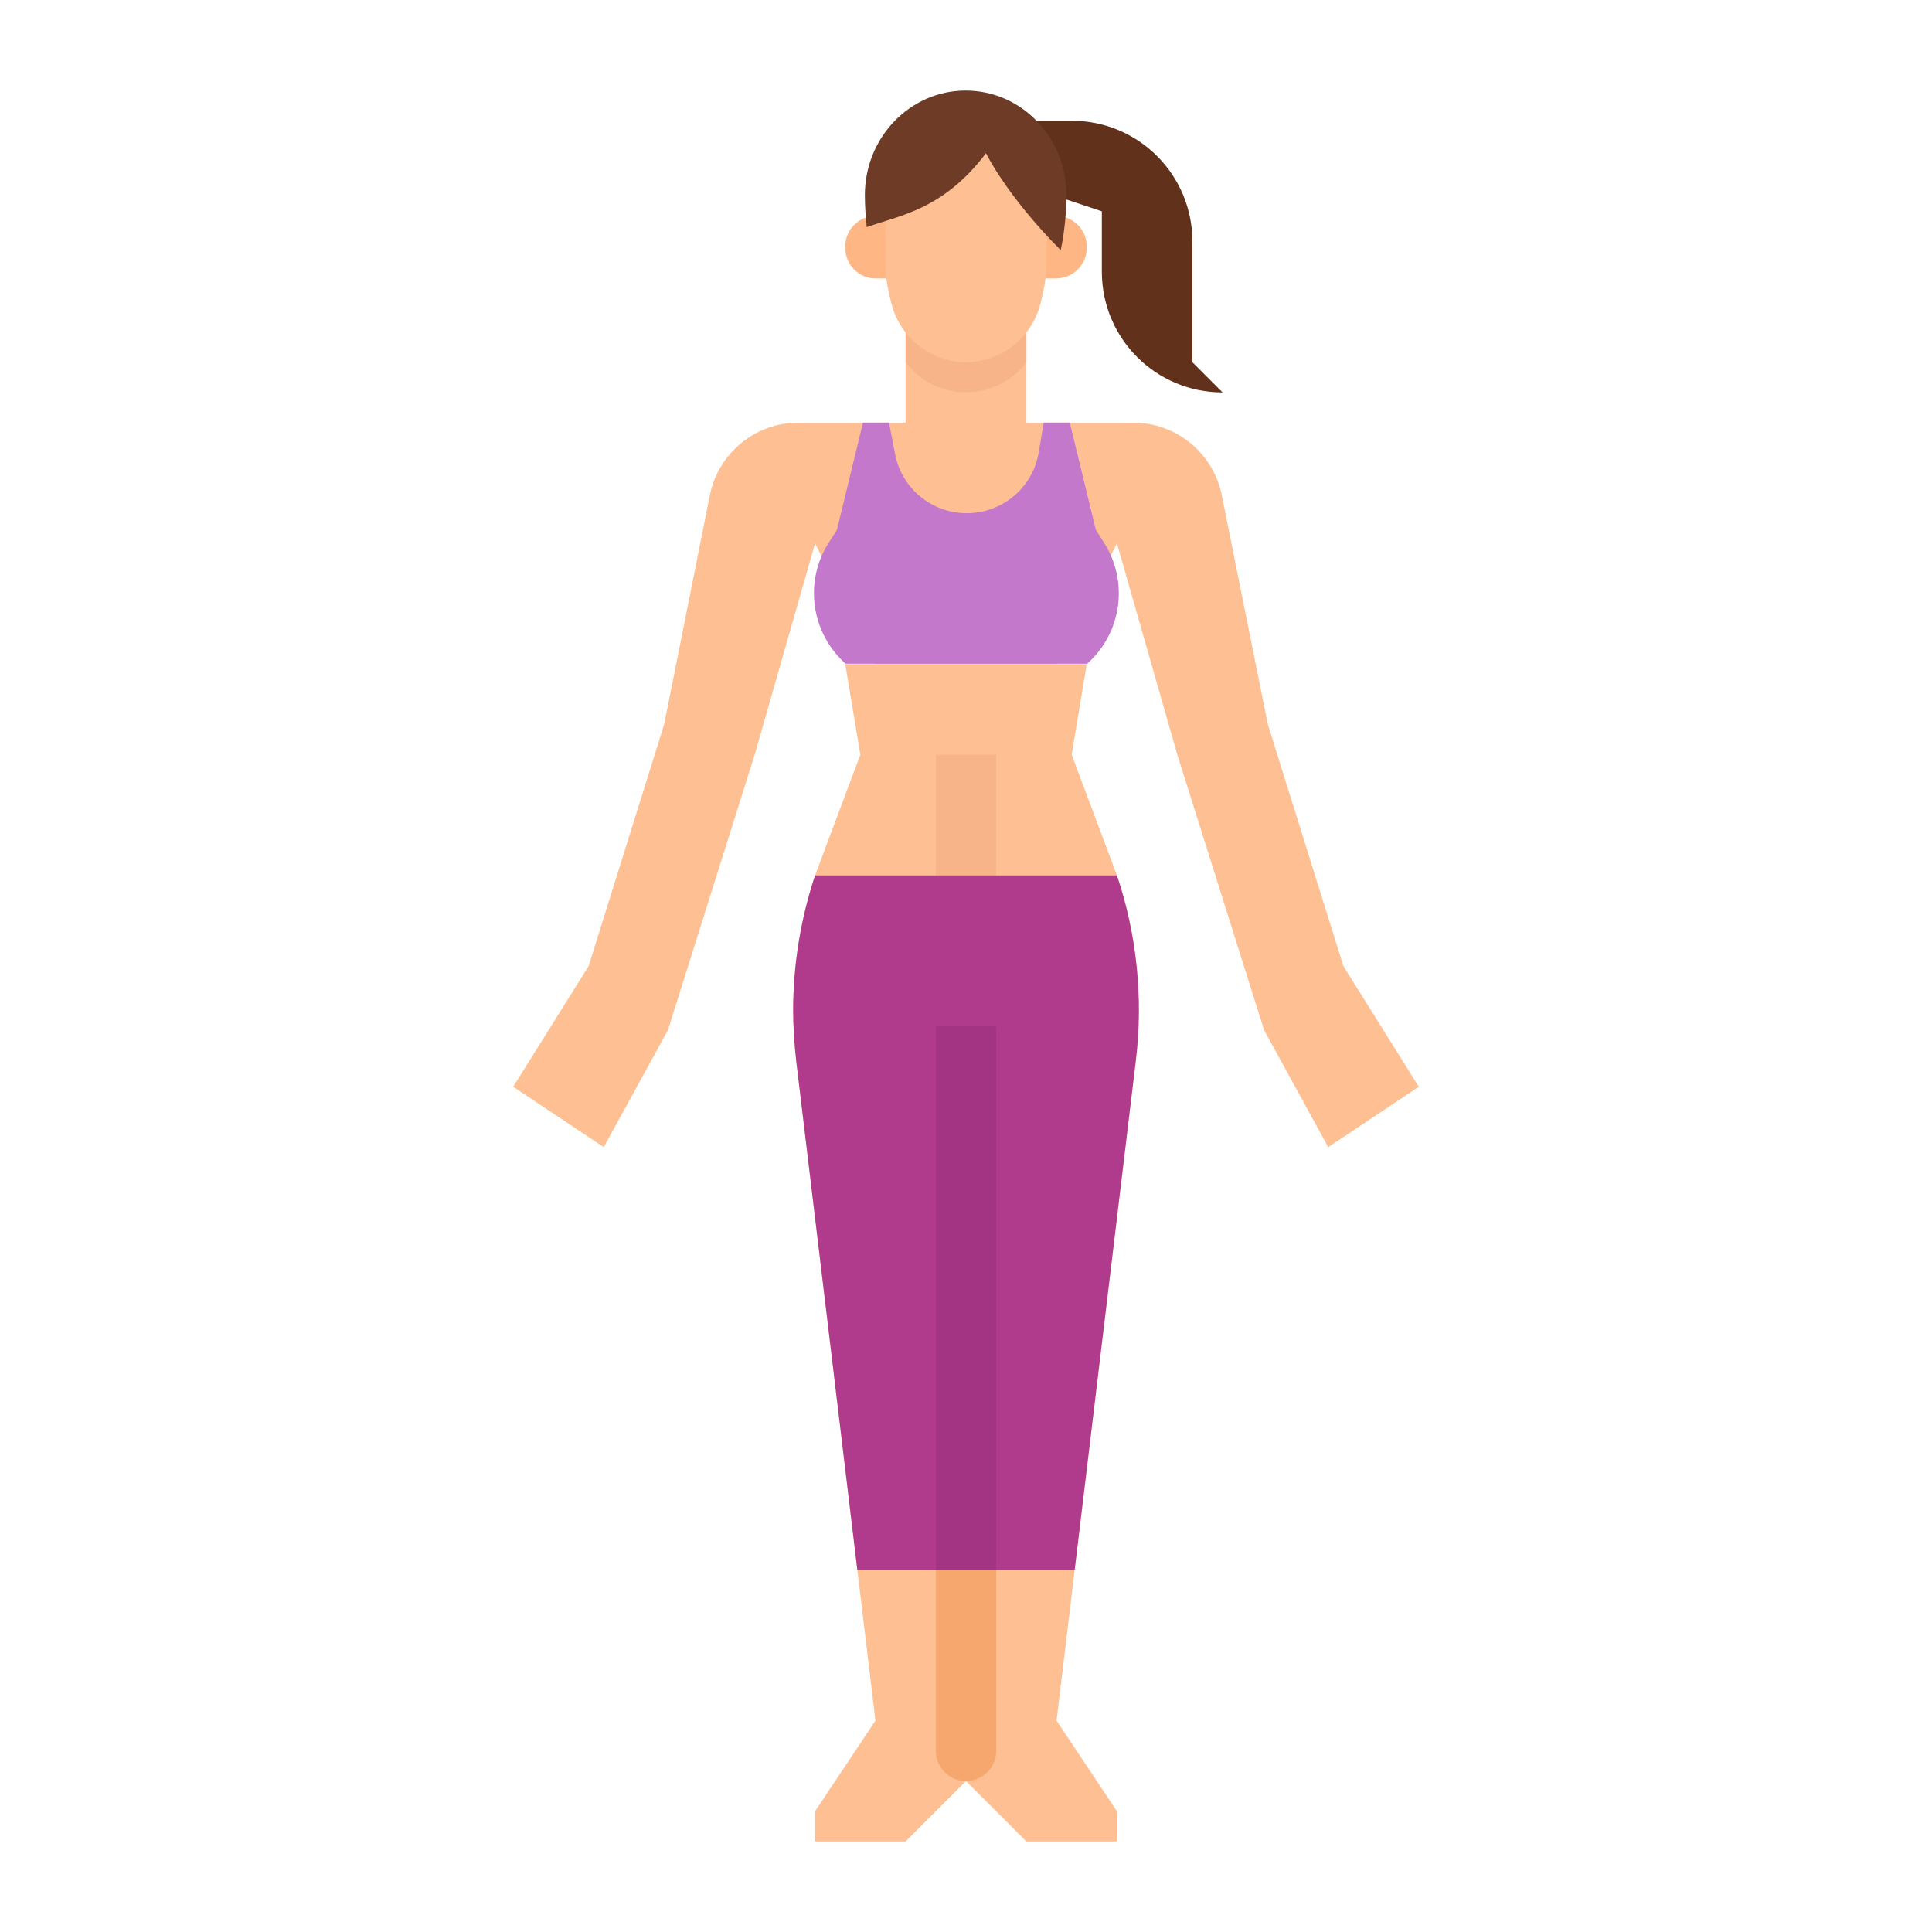
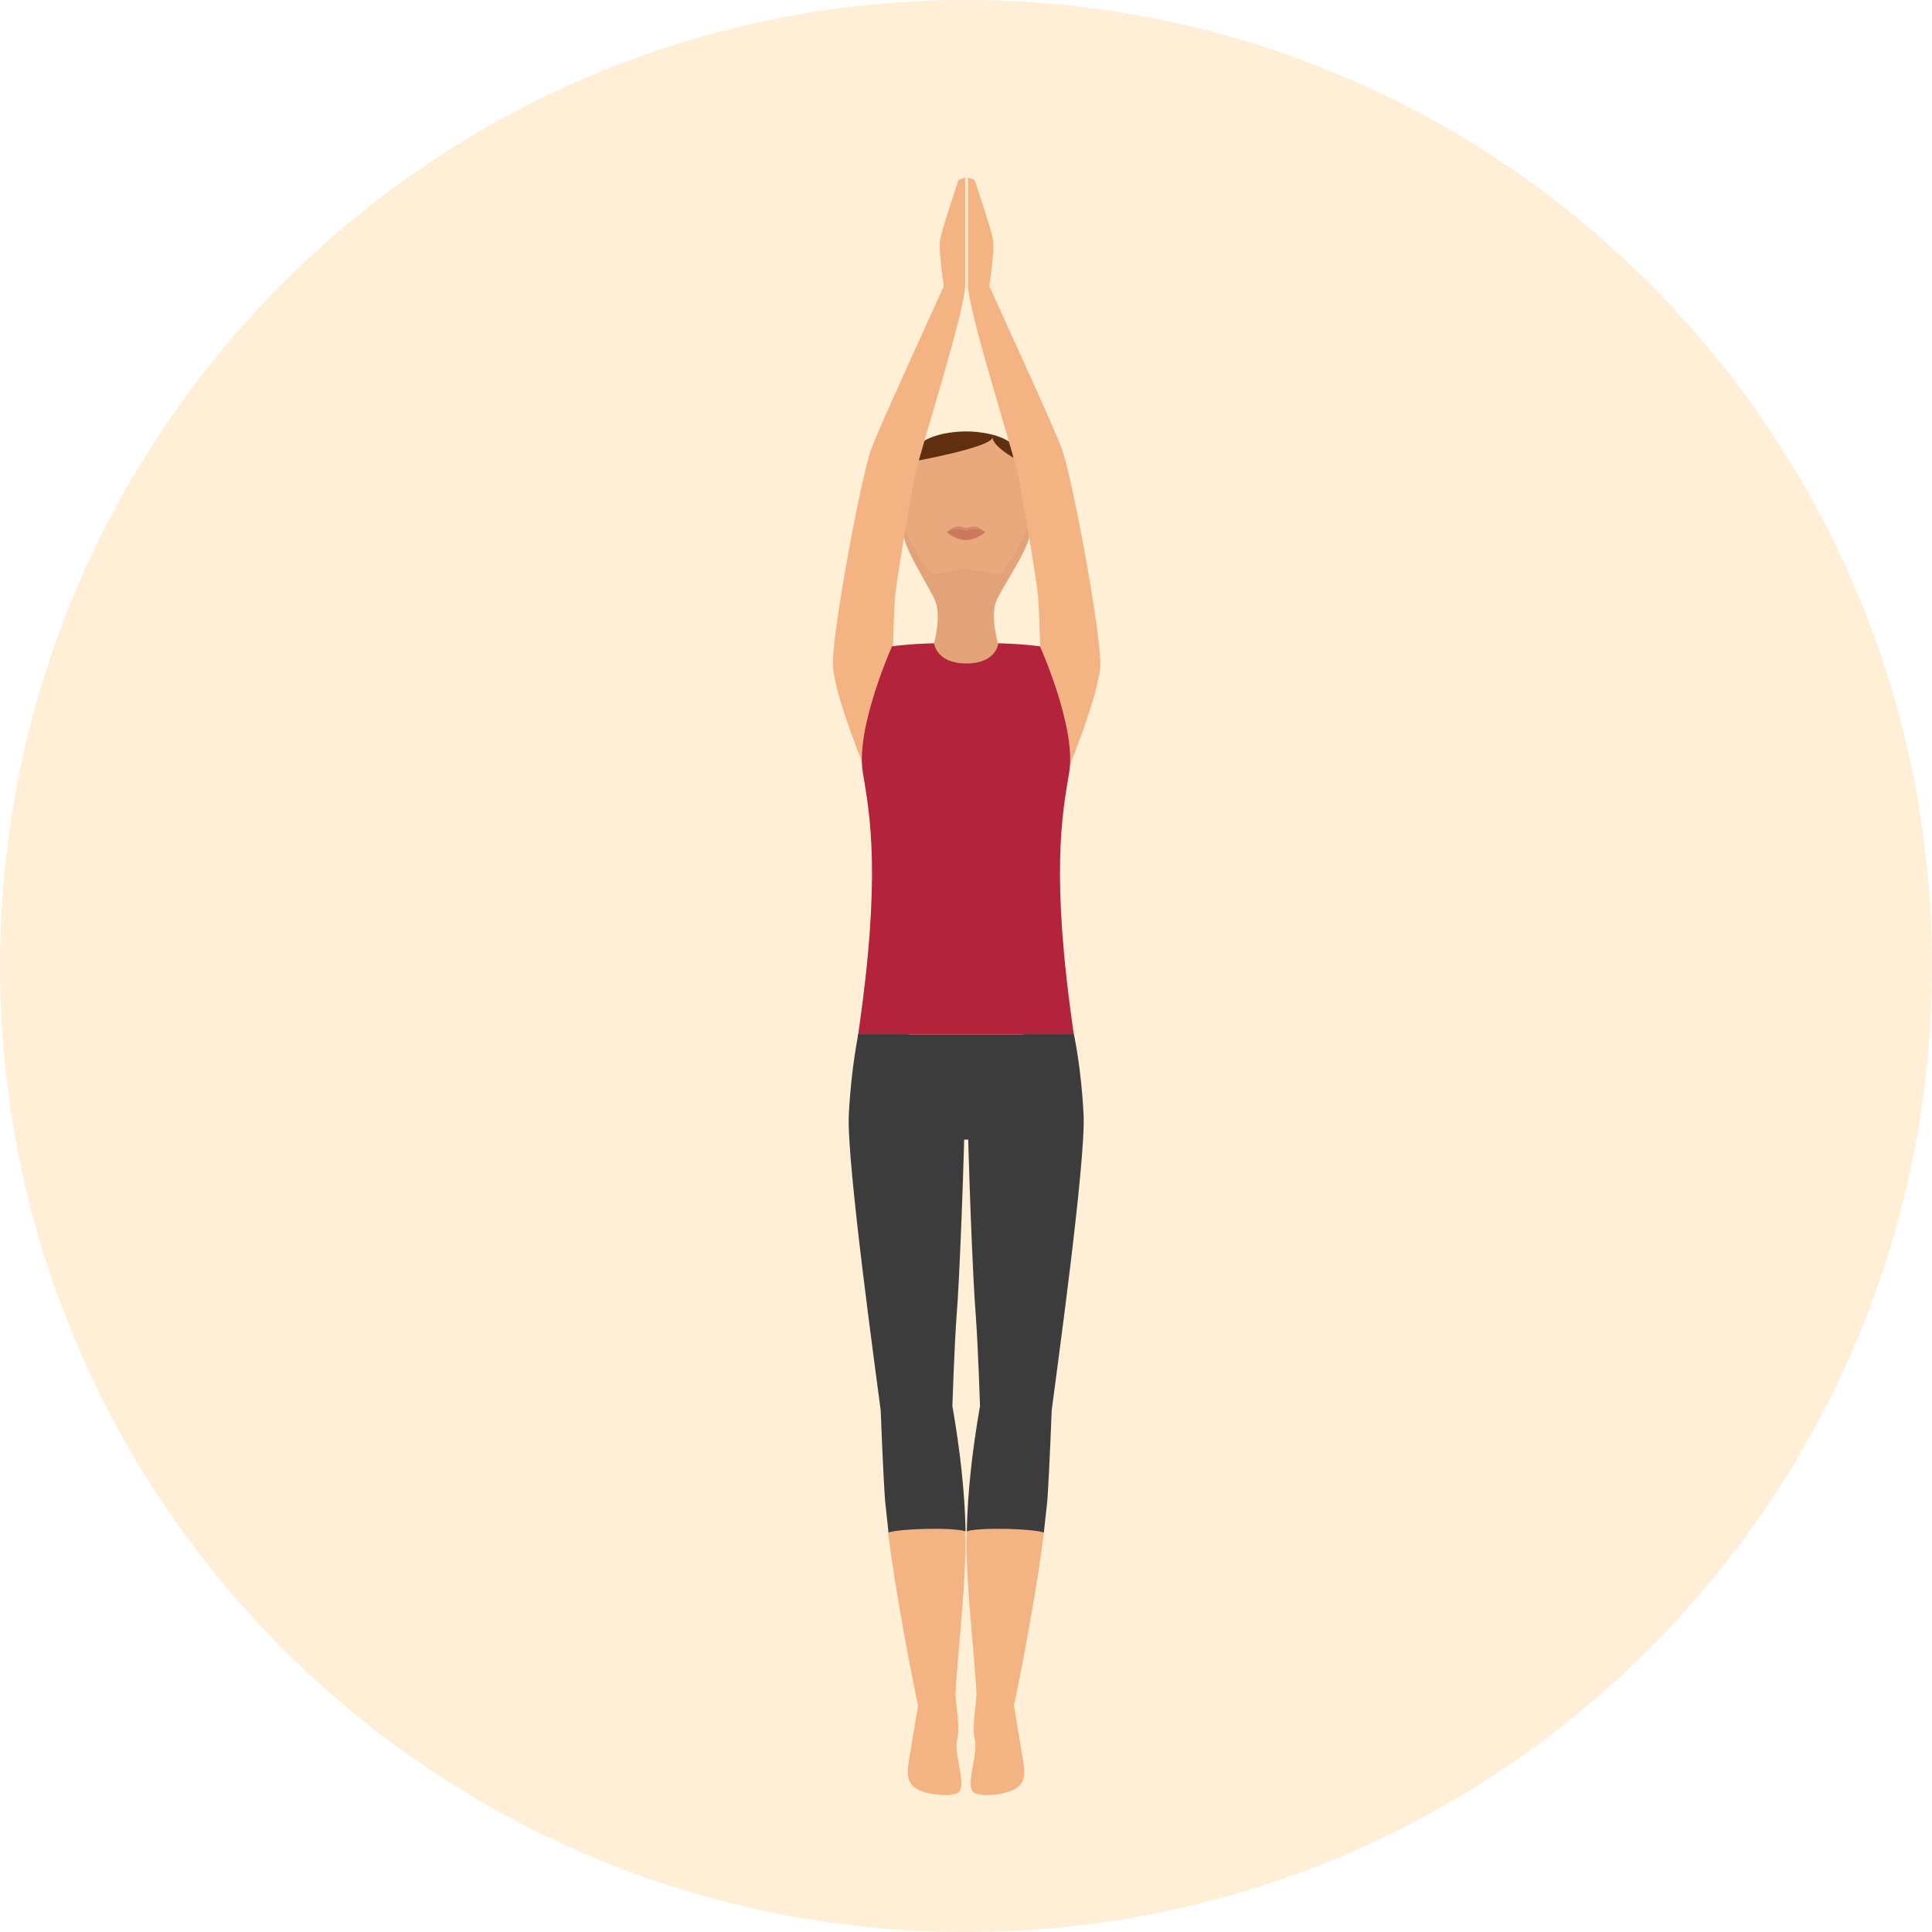
- <svg xmlns="http://www.w3.org/2000/svg" width="340" height="340" viewBox="0 0 340 340" fill="none">
-   <path d="M249.688 191.25L233.75 201.875L222.461 181.289L207.188 132.812L196.562 95.625L185.938 116.875H154.062L143.438 95.625L132.812 132.812L117.539 181.289L106.25 201.875L90.312 191.25L103.594 170L116.875 127.5L124.91 87.191C126.371 79.754 132.945 74.375 140.516 74.375H159.375V47.812H180.625V74.375H199.418C206.988 74.375 213.562 79.754 215.023 87.191L223.125 127.5L236.406 170L249.688 191.25Z" fill="#FEC093" />
-   <path d="M180.625 47.812V63.75C176.242 69.594 167.875 70.789 162.031 66.406C161.035 65.676 160.105 64.746 159.375 63.75V47.812H180.625Z" fill="#F7B488" />
-   <path d="M177.969 21.25H188.594C200.348 21.25 209.844 30.746 209.844 42.5V63.75L215.156 69.062C203.402 69.062 193.906 59.566 193.906 47.812V37.188L177.969 31.875V21.25Z" fill="#61311C" />
-   <path d="M154.062 49.008H159.375V37.984H154.062C151.074 38.051 148.683 40.508 148.75 43.496C148.683 46.484 151.074 49.008 154.062 49.008Z" fill="#FEB784" />
-   <path d="M185.937 37.984H180.625V49.008H185.937C188.926 48.941 191.316 46.484 191.25 43.496C191.316 40.508 188.926 38.051 185.937 37.984V37.984Z" fill="#FEB784" />
-   <path d="M170 63.75C163.625 63.684 158.18 59.234 156.785 53.059L156.387 51.332C156.055 49.805 155.855 48.277 155.855 46.75V37.984C155.855 29.883 162.23 23.242 170 23.242C177.836 23.242 184.145 29.816 184.145 37.984V46.684C184.145 48.211 183.945 49.738 183.613 51.266L183.215 52.992C181.82 59.234 176.375 63.684 170 63.75V63.75Z" fill="#FEC093" />
-   <path d="M173.52 26.961C173.52 26.961 177.039 34.332 186.668 44.027C187.332 40.84 187.664 37.586 187.664 34.332C187.664 24.172 179.762 15.938 169.934 15.938C160.172 15.938 152.203 24.172 152.203 34.332C152.203 36.191 152.336 38.117 152.535 39.977C158.113 37.918 165.883 37.055 173.52 26.961V26.961Z" fill="#6E3C26" />
-   <path d="M183.68 74.375H188.262L192.844 93.234L194.238 95.426C198.688 102.332 197.426 111.363 191.316 116.809H148.816C142.707 111.363 141.445 102.266 145.895 95.426L147.289 93.234L151.871 74.375H156.453L157.516 79.887C158.645 85.93 163.957 90.312 170.133 90.312C176.309 90.312 181.621 85.93 182.75 79.887L183.68 74.375Z" fill="#C378CB" />
-   <path d="M189.125 276.25L185.938 302.812L196.563 318.75V324.062H180.625L170 313.438L159.375 324.062H143.438V318.75L154.063 302.812L150.875 276.25L140.117 186.668C139.785 183.68 139.586 180.758 139.586 177.77C139.586 169.734 140.914 161.699 143.438 154.062L151.406 132.812L148.75 116.875H191.25L188.594 132.812L196.563 154.062C200.082 164.555 201.211 175.711 199.883 186.668L189.125 276.25Z" fill="#FEC093" />
-   <path d="M164.688 132.812H175.312V154.062H164.688V132.812Z" fill="#F7B488" />
-   <path d="M199.883 186.668L189.125 276.25H150.875L140.117 186.668C139.785 183.68 139.586 180.758 139.586 177.77C139.586 169.734 140.914 161.699 143.438 154.062H196.563C200.082 164.555 201.211 175.711 199.883 186.668V186.668Z" fill="#B03B8D" />
-   <path d="M164.688 180.625H175.312V276.25H164.688V180.625Z" fill="#A33484" />
-   <path d="M164.688 276.25H175.312V308.125C175.312 311.047 172.922 313.438 170 313.438C167.078 313.438 164.688 311.047 164.688 308.125V276.25Z" fill="#F5A76E" />
+ <svg xmlns="http://www.w3.org/2000/svg" height="800px" width="800px" version="1.1" id="Layer_1" viewBox="0 0 496.2 496.2" xml:space="preserve">
+   <path style="fill:#FFEFD6;" d="M0,248.1C0,111.1,111.1,0,248.1,0s248.1,111.1,248.1,248.1S385.1,496.2,248.1,496.2S0,385.1,0,248.1z  " />
+   <path style="fill:#E2A379;" d="M256,154.1c1.8-4,8.4-13.3,8.4-16.9c0-10.4-6.6-18.9-16-19.2c-0.1,0-0.2,0-0.3,0H248h-0.1  c-0.1,0-0.2,0-0.3,0c-9.4,0.3-15.5,8.8-15.5,19.2c0,3.6,6.2,12.9,8,16.9s-0.2,11.1-0.2,11.1s0.5,9.2,8,9.3h0.1h0.1h0.1h0.1  c7.5-0.1,8-9.3,8-9.3S254.2,158.1,256,154.1z" />
+   <path style="fill:#EAA97D;" d="M265.4,131.3c0-10.6-3.5-20.2-17.3-20.2c-14.2,0-17.3,9.6-17.3,20.2c0,1.9,5,12.7,8.5,16  c1.5,0.8,5.2-1.2,9-1.2c3.5,0,7,2,8.6,1.2C260.3,144,265.4,133.2,265.4,131.3z" />
+   <path style="fill:#D6876B;" d="M253,136.7c0,0-2.2,0.7-4.9,0.7c-2.7,0-4.9-0.7-4.9-0.7c0-0.2,1.6-1.4,2.6-1.5  c0.6-0.1,2.3,0.4,2.3,0.4s1.6-0.4,2.3-0.4C251.4,135.3,253,136.7,253,136.7z" />
+   <path style="fill:#CC785E;" d="M253,136.7c0,0-2.2,2-4.9,2c-2.7,0-4.9-2-4.9-2s0.5-0.6,3.4-0.8c0.5,0,1.1,0.4,1.5,0.4  s0.9-0.4,1.3-0.4C252.4,136,253,136.7,253,136.7z" />
+   <path style="fill:#602F0F;" d="M262.1,118.6c0-7.2-11.3-7.8-14-7.8s-14,0.6-14,7.8c0,0,20.8-3.7,20.8-6.3  C254.9,114.9,262.1,118.6,262.1,118.6z" />
+   <g>
+     <path style="fill:#F4B382;" d="M247.9,45.6l-1.7,0.6c0,0-3.8,11.1-4.7,15.1c-0.6,2.6,0.9,12.2,0.9,12.2   c-5.1,11.3-16.6,36.3-18.7,42c-2.6,7.3-9.9,46.4-9.8,55.1c0.2,7.9,9,28.8,9,28.8c2.1-7.7,3.8-15.4,5.3-23.1   c1.5-7.8,1.1-15.3,1.7-23.2c0.2-3.1,4.3-27.7,5.2-31.4c2-8.4,11.3-37.4,12.6-46.6l0.2-1.3V45.6z" />
+     <path style="fill:#F4B382;" d="M248.6,45.6l1.7,0.6c0,0,3.8,11.1,4.7,15.1c0.6,2.6-0.9,12.2-0.9,12.2c5.1,11.3,16.6,36.3,18.7,42   c2.6,7.3,9.9,46.4,9.8,55.1c-0.2,7.9-9,28.8-9,28.8c-2.1-7.7-3.8-15.4-5.3-23.1c-1.5-7.8-1.1-15.3-1.7-23.2   c-0.2-3.1-4.3-27.7-5.2-31.4c-2-8.4-11.3-37.4-12.6-46.6l-0.2-1.3V45.6z" />
+   </g>
+   <path style="fill:#3D3C3C;" d="M220.4,265.7l1.2,20.3c0,0,19.2,6.7,26.5,6.7c7.3,0,26.5-6.7,26.5-6.7l1.2-20.3H220.4z" />
+   <path style="fill:#B3233B;" d="M274.6,198.4c1.9-11.5-7.5-32.4-7.5-32.4c-4.5-0.6-9.2-0.8-12.7-0.8h-12.6c-3.6,0-8.2,0.2-12.7,0.8  c0,0-9.4,21-7.5,32.4c1.8,10.7,4.8,26.4-1.2,67.3h27.7l0,0h27.7C269.8,224.8,272.8,209.1,274.6,198.4z" />
+   <path style="fill:#E2A379;" d="M247.9,163.5c-2.6,0-8,1.7-8,1.7s0.5,5.2,8.3,5.2c7.8,0,8.2-5.2,8.2-5.2S250.6,163.5,247.9,163.5z" />
+   <g>
+     <path style="fill:#F4B382;" d="M229.1,129.5c0.9,2.9,2.1,3,3.8,2.9l-1.8-6.3C229.4,126.3,228.1,126.6,229.1,129.5z" />
+     <path style="fill:#F4B382;" d="M265.1,126.1l-1.8,6.3c1.7,0.1,2.8,0,3.8-2.9C268.1,126.6,266.8,126.3,265.1,126.1z" />
+     <path style="fill:#F4B382;" d="M236.9,460.1c4,1.3,8.6,1.2,9.5,0c1.7-2.4-1.6-10-0.5-13.7c0.7-2.4-0.5-9.7-0.5-11.3   c0.4-8.3,2.2-24.4,2.5-34.5c0.1-2.3,0.1-4.7,0-7.2c-0.2-9.9-20.3-3.2-19.8,0.3c1.7,14.3,6.5,39.2,7.7,44.3c0,0-1.8,10.7-2.4,14.4   C233.1,454.8,232.2,458.5,236.9,460.1z" />
+   </g>
+   <path style="fill:#3D3C3C;" d="M244.6,361.1c2,11.4,3.2,22.3,3.4,32.2c-3.3-1.1-16.9-0.7-19.8,0.3c-0.4-3.6-0.7-6.5-0.9-8.3  c-0.6-9-1.1-23-1.1-23c-1-8-8.8-63.8-8.2-76s2.5-20.7,2.4-20.7h13.1c2.9,8,12.7,5.8,14.4,13.8c-0.2,17.7-1.5,50.2-2.2,58.3  C245.1,345.8,244.6,361.1,244.6,361.1z" />
+   <path style="fill:#F4B382;" d="M259.3,460.1c-4,1.3-8.6,1.2-9.5,0c-1.7-2.4,1.6-10,0.5-13.7c-0.7-2.4,0.5-9.7,0.5-11.3  c-0.4-8.3-2.2-24.4-2.5-34.5c-0.1-2.3-0.1-4.7,0-7.2c0.2-9.9,20.3-3.2,19.8,0.3c-1.7,14.3-6.5,39.2-7.7,44.3c0,0,1.8,10.7,2.4,14.4  C263.1,454.8,264,458.5,259.3,460.1z" />
+   <path style="fill:#3D3C3C;" d="M251.7,361.1c-2,11.4-3.2,22.3-3.4,32.2c3.3-1.1,16.9-0.7,19.8,0.3c0.4-3.6,0.7-6.5,0.9-8.3  c0.6-9,1.1-23,1.1-23c1-8,8.8-63.8,8.2-76c-0.6-12.2-2.5-20.7-2.5-20.7h-13c-2.9,8-12.7,5.8-14.4,13.8c0.2,17.7,1.5,50.2,2.2,58.3  C251.2,345.8,251.7,361.1,251.7,361.1z" />
</svg>
